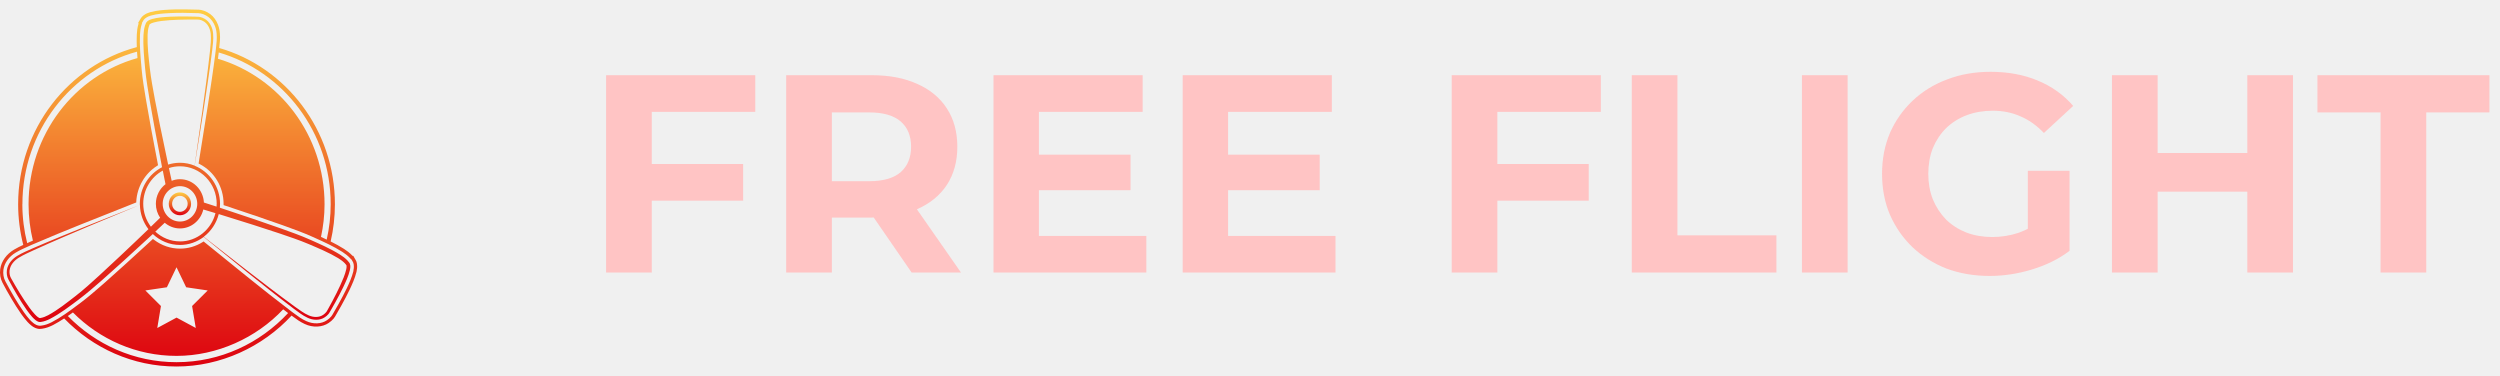
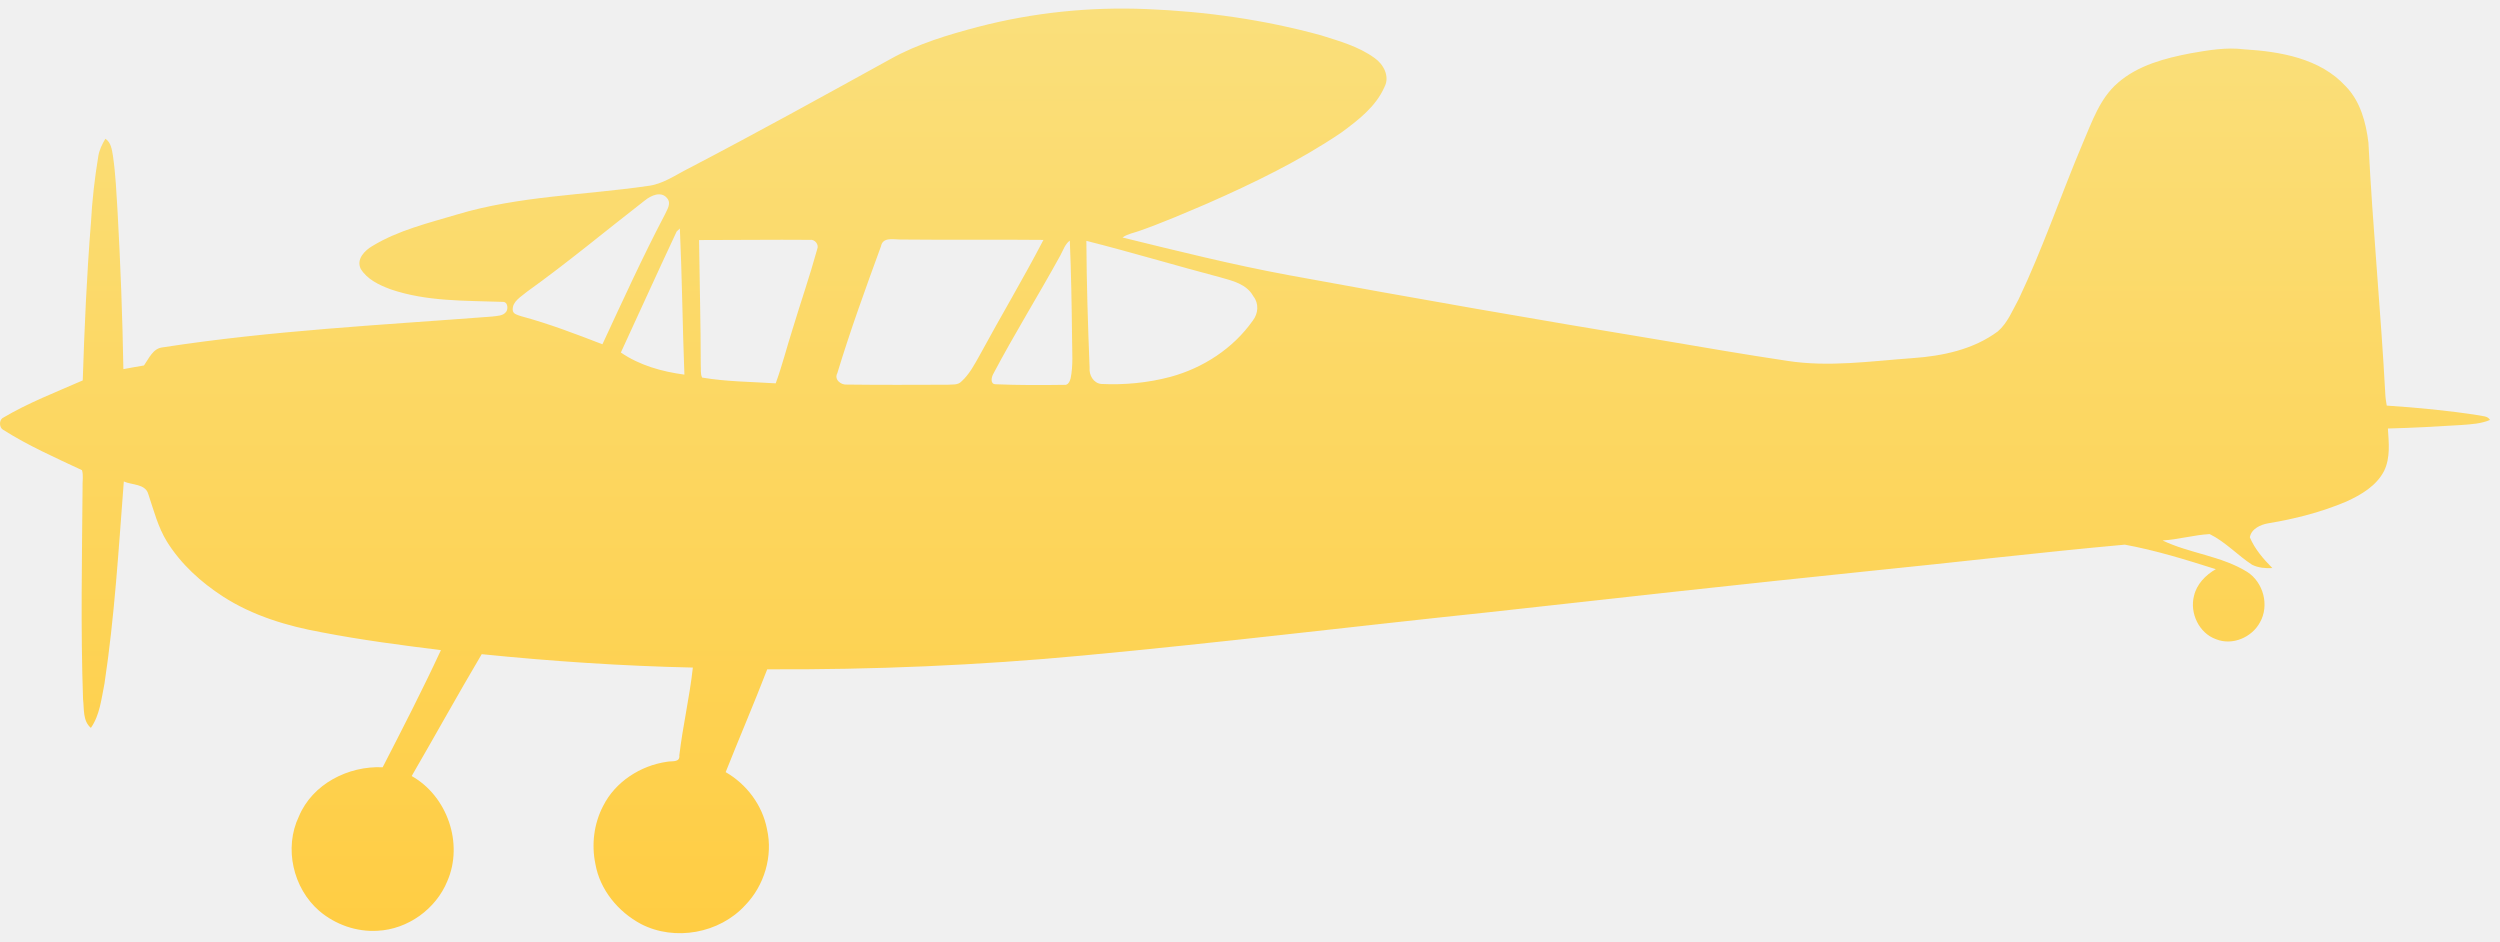
- <svg xmlns="http://www.w3.org/2000/svg" width="133" height="20" viewBox="0 0 133 20" fill="none">
-   <g clip-path="url(#clip0_536_1023)">
-     <path d="M18.991 14.043V14.039C18.984 13.999 18.964 13.901 18.932 13.853L18.796 13.613H18.759L18.746 13.599C18.601 13.446 18.439 13.332 18.301 13.241C18.065 13.092 17.826 12.964 17.59 12.846C17.738 12.209 17.817 11.548 17.817 10.865C17.817 6.912 15.209 3.572 11.663 2.554V2.54C11.693 2.294 11.722 2.04 11.697 1.763C11.67 1.382 11.482 0.889 11.034 0.654C10.926 0.596 10.817 0.554 10.708 0.533C10.669 0.524 10.626 0.519 10.581 0.515L9.727 0.496C9.461 0.496 9.223 0.501 9.001 0.512C8.683 0.531 8.354 0.55 8 0.645L7.963 0.657C7.879 0.682 7.766 0.719 7.62 0.831C7.582 0.863 7.516 0.926 7.493 0.97L7.35 1.217L7.371 1.249V1.259C7.305 1.466 7.287 1.663 7.278 1.831C7.266 2.061 7.271 2.287 7.278 2.507C3.65 3.475 0.965 6.853 0.965 10.865C0.965 11.611 1.062 12.336 1.237 13.029C1.078 13.101 0.915 13.181 0.751 13.278C0.343 13.52 0.073 13.897 0.011 14.313C-0.023 14.58 0.02 14.825 0.134 15.043L0.361 15.462C0.536 15.771 0.697 16.043 0.856 16.294C1.037 16.578 1.219 16.852 1.457 17.12C1.519 17.185 1.591 17.262 1.689 17.336C1.734 17.368 1.802 17.417 1.88 17.448C1.902 17.457 1.932 17.468 1.982 17.482C2.016 17.492 2.068 17.499 2.109 17.499L2.234 17.489C2.456 17.459 2.642 17.38 2.815 17.296C3.026 17.187 3.223 17.066 3.414 16.941C4.942 18.517 7.055 19.498 9.391 19.498C11.727 19.498 13.974 18.457 15.511 16.789C15.529 16.803 15.547 16.815 15.568 16.831C15.763 16.976 15.965 17.124 16.215 17.238C16.635 17.438 17.141 17.417 17.484 17.182C17.586 17.115 17.674 17.036 17.749 16.948C17.774 16.917 17.801 16.883 17.824 16.843L18.146 16.28C18.317 15.976 18.462 15.697 18.596 15.42C18.732 15.127 18.875 14.825 18.964 14.466L18.971 14.429C18.989 14.341 19.014 14.222 18.991 14.043ZM17.593 10.867C17.593 11.513 17.518 12.141 17.381 12.746C17.279 12.697 17.179 12.65 17.077 12.604C17.198 12.043 17.266 11.464 17.266 10.867C17.266 7.195 14.871 4.103 11.595 3.126C11.609 3.014 11.625 2.905 11.638 2.791C15.071 3.796 17.593 7.032 17.593 10.867ZM1.192 10.867C1.192 6.979 3.784 3.703 7.289 2.749C7.296 2.863 7.303 2.977 7.314 3.089C3.973 4.021 1.519 7.149 1.519 10.865C1.519 11.532 1.6 12.181 1.75 12.802C1.698 12.825 1.646 12.846 1.594 12.869L1.457 12.93C1.457 12.93 1.451 12.932 1.446 12.934C1.28 12.271 1.189 11.579 1.189 10.865L1.192 10.867ZM9.393 19.268C7.137 19.268 5.094 18.329 3.609 16.813C3.7 16.75 3.791 16.687 3.879 16.622C5.3 18.05 7.246 18.933 9.393 18.933C11.541 18.933 13.634 17.98 15.066 16.455C15.152 16.522 15.239 16.587 15.327 16.655C13.831 18.261 11.727 19.268 9.393 19.268ZM10.419 17.45L9.393 16.896L8.367 17.45L8.562 16.28L7.732 15.452L8.878 15.283L9.391 14.218L9.904 15.283L11.05 15.452L10.22 16.28L10.415 17.45H10.419ZM18.807 14.394L18.8 14.427C18.716 14.764 18.578 15.059 18.442 15.35C18.314 15.615 18.169 15.89 18.001 16.192L17.681 16.752C17.663 16.782 17.64 16.81 17.622 16.834C17.558 16.91 17.481 16.978 17.393 17.036C17.098 17.241 16.66 17.257 16.287 17.08C16.051 16.976 15.858 16.831 15.661 16.685C15.613 16.648 15.563 16.613 15.518 16.58C14.701 15.962 13.954 15.366 13.284 14.829L10.832 12.846L10.783 12.878C10.419 13.106 10.004 13.227 9.577 13.227C9.075 13.227 8.597 13.064 8.192 12.755L8.136 12.713L8.084 12.762C7.716 13.101 7.257 13.522 6.721 14.008L5.593 15.02L5.468 15.129C5.094 15.455 4.708 15.792 4.279 16.115L4.104 16.245C3.684 16.559 3.248 16.885 2.744 17.145C2.563 17.234 2.404 17.296 2.218 17.32L2.138 17.329H2.113C2.088 17.329 2.05 17.322 2.027 17.317C1.991 17.308 1.968 17.301 1.948 17.292C1.884 17.266 1.83 17.227 1.793 17.201C1.707 17.136 1.643 17.069 1.584 17.008C1.357 16.752 1.178 16.483 1.001 16.206C0.844 15.957 0.683 15.687 0.513 15.383L0.286 14.966C0.188 14.783 0.154 14.573 0.182 14.346C0.236 13.983 0.474 13.653 0.84 13.436C1.071 13.299 1.303 13.197 1.528 13.097L1.662 13.036C2.626 12.618 3.523 12.255 4.313 11.937L7.25 10.769V10.713C7.296 9.937 7.709 9.23 8.358 8.823L8.408 8.79L8.397 8.73C8.301 8.235 8.181 7.607 8.047 6.884L7.782 5.393L7.743 5.165C7.668 4.721 7.584 4.217 7.536 3.696L7.518 3.486C7.471 2.961 7.421 2.419 7.446 1.849C7.455 1.694 7.473 1.508 7.53 1.319L7.557 1.238L7.548 1.224L7.636 1.073C7.645 1.054 7.679 1.017 7.725 0.977C7.843 0.887 7.934 0.859 8.013 0.833L8.045 0.824C8.379 0.733 8.699 0.715 9.007 0.698C9.228 0.687 9.461 0.682 9.725 0.682L10.571 0.701C10.608 0.701 10.642 0.708 10.671 0.715C10.764 0.733 10.86 0.768 10.953 0.819C11.339 1.022 11.502 1.449 11.525 1.787C11.547 2.047 11.52 2.294 11.493 2.531L11.473 2.719C11.341 3.77 11.191 4.73 11.062 5.579L10.565 8.7L10.621 8.728C11.407 9.135 11.895 9.948 11.895 10.851V10.913L11.954 10.932C12.41 11.083 12.975 11.271 13.62 11.49L15.021 11.976L15.243 12.057C15.677 12.216 16.128 12.376 16.587 12.581L16.782 12.669C17.252 12.881 17.736 13.099 18.208 13.397C18.337 13.483 18.487 13.588 18.621 13.729L18.682 13.797H18.696L18.78 13.946C18.791 13.964 18.807 14.02 18.818 14.076C18.837 14.222 18.818 14.318 18.8 14.401L18.807 14.394Z" fill="url(#paint0_linear_536_1023)" />
-     <path d="M9.571 10.234C9.244 10.234 8.977 10.509 8.977 10.844C8.977 11.178 9.244 11.453 9.571 11.453C9.898 11.453 10.166 11.178 10.166 10.844C10.166 10.509 9.9 10.234 9.571 10.234ZM9.571 11.269C9.342 11.269 9.156 11.079 9.156 10.844C9.156 10.609 9.342 10.418 9.571 10.418C9.801 10.418 9.984 10.609 9.984 10.844C9.984 11.079 9.798 11.269 9.571 11.269Z" fill="url(#paint1_linear_536_1023)" />
-     <path d="M18.609 14.023L18.602 14.009V14.002C18.582 13.974 18.591 13.991 18.587 13.983L18.568 13.958C18.543 13.921 18.516 13.89 18.487 13.86C18.371 13.737 18.241 13.644 18.112 13.56C17.588 13.228 17.038 12.995 16.514 12.758C15.983 12.521 15.458 12.339 14.964 12.161C14.466 11.988 13.996 11.826 13.563 11.675C12.821 11.423 12.183 11.212 11.697 11.051C11.704 10.984 11.706 10.916 11.706 10.847C11.706 9.926 11.145 9.135 10.355 8.817C10.415 8.452 10.589 7.361 10.828 5.866C10.968 4.94 11.139 3.861 11.286 2.696C11.316 2.401 11.368 2.111 11.338 1.794C11.318 1.487 11.166 1.143 10.864 0.987C10.791 0.948 10.714 0.918 10.632 0.901C10.612 0.897 10.589 0.892 10.564 0.892H10.508L10.394 0.885C10.242 0.883 10.09 0.878 9.938 0.876C9.634 0.873 9.327 0.876 9.018 0.89C8.71 0.908 8.403 0.927 8.092 1.011C8.013 1.036 7.938 1.057 7.849 1.125C7.824 1.146 7.797 1.173 7.793 1.185L7.784 1.197L7.779 1.204C7.763 1.232 7.772 1.215 7.768 1.225L7.754 1.255C7.736 1.294 7.722 1.336 7.709 1.376C7.661 1.538 7.643 1.699 7.634 1.857C7.604 2.49 7.672 3.092 7.724 3.678C7.781 4.268 7.881 4.826 7.967 5.357C8.06 5.884 8.151 6.387 8.233 6.847C8.385 7.673 8.519 8.373 8.621 8.896C7.922 9.254 7.438 9.993 7.438 10.849C7.438 10.868 7.438 10.886 7.441 10.902C7.116 11.03 6.088 11.44 4.671 12C3.809 12.349 2.803 12.751 1.734 13.214C1.466 13.335 1.196 13.446 0.93 13.604C0.669 13.758 0.42 14.021 0.367 14.365C0.347 14.535 0.363 14.709 0.447 14.867C0.522 15.004 0.597 15.142 0.674 15.281C0.828 15.555 0.987 15.827 1.157 16.095C1.328 16.362 1.502 16.625 1.718 16.867C1.773 16.927 1.832 16.985 1.902 17.039C1.938 17.064 1.977 17.09 2.025 17.111C2.036 17.116 2.052 17.12 2.065 17.123C2.081 17.127 2.108 17.13 2.115 17.13H2.129C2.149 17.13 2.145 17.13 2.154 17.13L2.186 17.125C2.358 17.102 2.508 17.039 2.651 16.969C3.212 16.678 3.688 16.306 4.161 15.955C4.633 15.602 5.06 15.223 5.464 14.872C5.863 14.514 6.242 14.174 6.592 13.863C7.218 13.295 7.738 12.814 8.131 12.451C8.51 12.812 9.016 13.032 9.575 13.032C10.047 13.032 10.483 12.872 10.837 12.605C11.102 12.819 11.958 13.514 13.141 14.472C13.863 15.049 14.7 15.725 15.622 16.42C15.86 16.588 16.083 16.779 16.366 16.906C16.639 17.037 17.007 17.067 17.286 16.874C17.354 16.827 17.418 16.774 17.472 16.709C17.486 16.692 17.499 16.674 17.513 16.653L17.542 16.604L17.601 16.504C17.678 16.369 17.753 16.234 17.831 16.099C17.98 15.827 18.128 15.553 18.264 15.269C18.398 14.986 18.532 14.702 18.611 14.381C18.627 14.297 18.648 14.221 18.634 14.109C18.627 14.076 18.618 14.039 18.611 14.028L18.609 14.023ZM11.527 10.844C11.527 10.893 11.522 10.942 11.52 10.991C11.499 10.984 11.479 10.977 11.461 10.972C11.193 10.886 10.986 10.819 10.848 10.775C10.812 10.084 10.258 9.533 9.575 9.533C9.418 9.533 9.273 9.565 9.134 9.619C9.102 9.477 9.057 9.265 8.998 8.996C8.993 8.977 8.989 8.959 8.987 8.94C9.173 8.879 9.37 8.847 9.577 8.847C10.653 8.847 11.529 9.744 11.529 10.847L11.527 10.844ZM10.494 10.844C10.494 11.363 10.081 11.786 9.575 11.786C9.068 11.786 8.655 11.363 8.655 10.844C8.655 10.326 9.068 9.903 9.575 9.903C10.081 9.903 10.494 10.326 10.494 10.844ZM8.533 6.782C8.442 6.324 8.344 5.826 8.242 5.301C8.147 4.775 8.038 4.22 7.972 3.645C7.908 3.066 7.833 2.462 7.852 1.864C7.858 1.715 7.872 1.566 7.911 1.432C7.92 1.399 7.931 1.364 7.945 1.334L7.954 1.311L7.961 1.301C7.974 1.278 7.979 1.283 7.981 1.28C8.013 1.255 8.085 1.222 8.151 1.204C8.426 1.122 8.732 1.097 9.032 1.073C9.334 1.053 9.638 1.043 9.94 1.041C10.092 1.041 10.242 1.041 10.392 1.041H10.505L10.562 1.043C10.576 1.043 10.589 1.046 10.607 1.048C10.673 1.059 10.739 1.083 10.798 1.115C11.048 1.239 11.184 1.52 11.211 1.806C11.243 2.09 11.198 2.394 11.175 2.68C11.05 3.843 10.898 4.926 10.773 5.854C10.562 7.352 10.405 8.447 10.353 8.812C10.113 8.714 9.849 8.659 9.575 8.659C9.357 8.659 9.146 8.693 8.946 8.756C8.837 8.245 8.694 7.57 8.535 6.782H8.533ZM6.387 13.628C6.045 13.946 5.675 14.29 5.282 14.655C4.885 15.016 4.472 15.397 4.013 15.753C3.554 16.107 3.08 16.49 2.558 16.771C2.429 16.839 2.292 16.895 2.158 16.916C2.084 16.951 1.959 16.83 1.859 16.727C1.654 16.506 1.477 16.248 1.305 15.99C1.132 15.73 0.969 15.462 0.812 15.193C0.735 15.058 0.658 14.923 0.581 14.788C0.515 14.672 0.495 14.518 0.51 14.381C0.547 14.097 0.753 13.863 0.998 13.711C1.246 13.558 1.521 13.437 1.782 13.316C2.837 12.835 3.838 12.414 4.694 12.049C6.099 11.463 7.121 11.035 7.443 10.9C7.454 11.386 7.622 11.833 7.897 12.191C7.513 12.56 7.003 13.049 6.387 13.628ZM8.029 12.063C7.774 11.726 7.62 11.302 7.62 10.842C7.62 10.077 8.042 9.412 8.66 9.075C8.728 9.419 8.778 9.665 8.805 9.798C8.496 10.037 8.292 10.414 8.292 10.84C8.292 11.116 8.376 11.372 8.519 11.584C8.417 11.684 8.251 11.844 8.029 12.06V12.063ZM9.572 12.842C9.068 12.842 8.61 12.644 8.262 12.321C8.489 12.109 8.657 11.949 8.764 11.851C8.984 12.037 9.264 12.153 9.572 12.153C10.176 12.153 10.682 11.721 10.816 11.144C10.95 11.184 11.13 11.24 11.357 11.307C11.391 11.316 11.427 11.328 11.463 11.34C11.248 12.202 10.483 12.844 9.575 12.844L9.572 12.842ZM18.419 14.332C18.353 14.618 18.228 14.904 18.101 15.183C17.971 15.465 17.833 15.739 17.688 16.011C17.615 16.146 17.54 16.281 17.467 16.416L17.411 16.516L17.383 16.565C17.377 16.576 17.367 16.588 17.356 16.602C17.313 16.655 17.261 16.702 17.206 16.741C16.979 16.904 16.673 16.89 16.419 16.776C16.16 16.667 15.924 16.479 15.69 16.318C14.759 15.641 13.908 14.981 13.177 14.418C11.979 13.483 11.109 12.805 10.841 12.595C11.227 12.302 11.513 11.879 11.638 11.389C12.121 11.537 12.746 11.733 13.472 11.963C13.908 12.105 14.378 12.258 14.877 12.421C15.372 12.591 15.899 12.763 16.421 12.984C16.945 13.209 17.497 13.435 18.001 13.739C18.123 13.816 18.244 13.902 18.341 14.002C18.366 14.028 18.389 14.051 18.407 14.079L18.423 14.1L18.428 14.109C18.441 14.132 18.434 14.135 18.437 14.139C18.444 14.181 18.434 14.26 18.421 14.328L18.419 14.332Z" fill="url(#paint2_linear_536_1023)" />
-   </g>
-   <path d="M34.495 8.725H39.535V10.675H34.495V8.725ZM34.675 14.5H32.245V4H40.18V5.95H34.675V14.5ZM41.825 14.5V4H46.37C47.31 4 48.12 4.155 48.8 4.465C49.48 4.765 50.005 5.2 50.375 5.77C50.745 6.34 50.93 7.02 50.93 7.81C50.93 8.59 50.745 9.265 50.375 9.835C50.005 10.395 49.48 10.825 48.8 11.125C48.12 11.425 47.31 11.575 46.37 11.575H43.175L44.255 10.51V14.5H41.825ZM48.5 14.5L45.875 10.69H48.47L51.125 14.5H48.5ZM44.255 10.78L43.175 9.64H46.235C46.985 9.64 47.545 9.48 47.915 9.16C48.285 8.83 48.47 8.38 48.47 7.81C48.47 7.23 48.285 6.78 47.915 6.46C47.545 6.14 46.985 5.98 46.235 5.98H43.175L44.255 4.825V10.78ZM55.09 8.23H60.145V10.12H55.09V8.23ZM55.27 12.55H60.985V14.5H52.855V4H60.79V5.95H55.27V12.55ZM65.154 8.23H70.209V10.12H65.154V8.23ZM65.334 12.55H71.049V14.5H62.919V4H70.854V5.95H65.334V12.55ZM79.48 8.725H84.52V10.675H79.48V8.725ZM79.66 14.5H77.23V4H85.165V5.95H79.66V14.5ZM86.81 14.5V4H89.24V12.52H94.505V14.5H86.81ZM95.863 14.5V4H98.293V14.5H95.863ZM105.855 14.68C105.025 14.68 104.26 14.55 103.56 14.29C102.87 14.02 102.265 13.64 101.745 13.15C101.235 12.66 100.835 12.085 100.545 11.425C100.265 10.765 100.125 10.04 100.125 9.25C100.125 8.46 100.265 7.735 100.545 7.075C100.835 6.415 101.24 5.84 101.76 5.35C102.28 4.86 102.89 4.485 103.59 4.225C104.29 3.955 105.06 3.82 105.9 3.82C106.83 3.82 107.665 3.975 108.405 4.285C109.155 4.595 109.785 5.045 110.295 5.635L108.735 7.075C108.355 6.675 107.94 6.38 107.49 6.19C107.04 5.99 106.55 5.89 106.02 5.89C105.51 5.89 105.045 5.97 104.625 6.13C104.205 6.29 103.84 6.52 103.53 6.82C103.23 7.12 102.995 7.475 102.825 7.885C102.665 8.295 102.585 8.75 102.585 9.25C102.585 9.74 102.665 10.19 102.825 10.6C102.995 11.01 103.23 11.37 103.53 11.68C103.84 11.98 104.2 12.21 104.61 12.37C105.03 12.53 105.49 12.61 105.99 12.61C106.47 12.61 106.935 12.535 107.385 12.385C107.845 12.225 108.29 11.96 108.72 11.59L110.1 13.345C109.53 13.775 108.865 14.105 108.105 14.335C107.355 14.565 106.605 14.68 105.855 14.68ZM107.88 13.03V9.085H110.1V13.345L107.88 13.03ZM119.557 4H121.987V14.5H119.557V4ZM114.787 14.5H112.357V4H114.787V14.5ZM119.737 10.195H114.607V8.14H119.737V10.195ZM126.647 14.5V5.98H123.287V4H132.437V5.98H129.077V14.5H126.647Z" fill="#FFC4C4" />
+ <svg xmlns="http://www.w3.org/2000/svg" width="146" height="55" viewBox="0 0 146 55" fill="none">
+   <path d="M57.137 1.565C60.332 0.733 63.653 0.392 66.952 0.53C70.391 0.666 73.825 1.148 77.144 2.061C78.224 2.401 79.349 2.714 80.276 3.388C80.798 3.749 81.18 4.467 80.852 5.08C80.352 6.231 79.307 7.025 78.324 7.749C75.882 9.4 73.218 10.69 70.527 11.876C69.201 12.441 67.878 13.017 66.517 13.492C66.192 13.608 65.837 13.665 65.554 13.87C68.766 14.659 71.979 15.46 75.235 16.064C82.52 17.407 89.818 18.68 97.127 19.885C99.53 20.295 101.935 20.708 104.347 21.069C106.792 21.456 109.264 21.089 111.71 20.913C113.452 20.79 115.248 20.414 116.675 19.352C117.251 18.855 117.528 18.12 117.891 17.471C119.302 14.506 120.354 11.391 121.631 8.369C122.173 7.119 122.623 5.747 123.69 4.832C124.874 3.804 126.443 3.397 127.949 3.109C128.971 2.931 130.012 2.75 131.052 2.88C133.158 3.008 135.497 3.403 136.989 5.038C137.845 5.914 138.172 7.145 138.316 8.328C138.561 13.241 139.038 18.141 139.304 23.054C139.313 23.264 139.352 23.476 139.386 23.687C141.182 23.806 142.979 23.974 144.759 24.254C144.985 24.31 145.285 24.288 145.415 24.525C144.895 24.747 144.325 24.776 143.769 24.819C142.333 24.91 140.893 24.989 139.453 25.025C139.505 25.847 139.606 26.727 139.234 27.496C138.785 28.376 137.889 28.899 137.02 29.294C135.566 29.908 134.026 30.305 132.47 30.56C132.018 30.637 131.474 30.881 131.391 31.38C131.682 32.071 132.185 32.648 132.707 33.176C132.304 33.198 131.883 33.162 131.521 32.981C130.669 32.422 129.959 31.64 129.044 31.19C128.119 31.244 127.218 31.506 126.294 31.564C127.879 32.321 129.723 32.462 131.237 33.399C132.182 34.006 132.543 35.358 131.984 36.342C131.512 37.226 130.372 37.713 129.424 37.333C128.427 36.986 127.867 35.802 128.13 34.797C128.287 34.113 128.808 33.581 129.403 33.24C127.656 32.686 125.891 32.139 124.089 31.808C119.138 32.255 114.196 32.845 109.248 33.34C101.802 34.107 94.361 34.929 86.924 35.757C79.031 36.583 71.153 37.546 63.251 38.281C57.121 38.86 50.962 39.117 44.806 39.088C44.029 41.103 43.175 43.087 42.379 45.093C43.603 45.795 44.523 47.022 44.791 48.414C45.152 49.986 44.639 51.714 43.52 52.865C42.02 54.508 39.413 54.985 37.434 53.962C36.104 53.253 35.036 51.966 34.772 50.461C34.534 49.322 34.684 48.098 35.226 47.064C35.931 45.658 37.397 44.715 38.933 44.49C39.205 44.425 39.722 44.556 39.673 44.115C39.873 42.395 40.276 40.706 40.462 38.986C36.346 38.895 32.23 38.62 28.132 38.204C26.739 40.559 25.415 42.954 24.042 45.321C26.123 46.49 27.081 49.264 26.123 51.46C25.457 53.09 23.81 54.275 22.045 54.357C20.818 54.431 19.586 53.996 18.652 53.203C17.115 51.881 16.572 49.525 17.454 47.682C18.242 45.784 20.349 44.714 22.348 44.809C23.512 42.544 24.68 40.277 25.75 37.967C23.421 37.678 21.094 37.372 18.79 36.928C16.773 36.562 14.762 35.96 13.026 34.839C11.741 34.006 10.574 32.952 9.758 31.645C9.222 30.782 8.976 29.79 8.656 28.839C8.476 28.246 7.7 28.333 7.231 28.118C6.927 32.06 6.692 36.014 6.101 39.927C5.921 40.803 5.834 41.754 5.308 42.508C4.826 42.107 4.92 41.398 4.85 40.837C4.706 36.716 4.79 32.588 4.822 28.465C4.805 28.13 4.884 27.78 4.788 27.458C3.229 26.727 1.645 26.026 0.187 25.102C-0.053 24.975 -0.066 24.535 0.171 24.402C1.65 23.523 3.262 22.905 4.832 22.216C4.932 19.139 5.065 16.063 5.312 12.994C5.381 11.7 5.528 10.41 5.739 9.133C5.796 8.761 5.965 8.422 6.155 8.101C6.485 8.321 6.535 8.735 6.595 9.094C6.754 10.173 6.798 11.266 6.866 12.353C7.036 15.419 7.153 18.488 7.205 21.558C7.604 21.479 8.007 21.414 8.409 21.343C8.699 20.932 8.933 20.339 9.506 20.285C15.875 19.3 22.321 18.98 28.739 18.486C29.026 18.443 29.392 18.463 29.573 18.19C29.687 18.006 29.641 17.618 29.37 17.63C27.173 17.551 24.912 17.619 22.802 16.892C22.146 16.647 21.447 16.322 21.067 15.702C20.79 15.136 21.302 14.625 21.754 14.363C23.266 13.445 25.01 13.03 26.688 12.527C30.303 11.441 34.109 11.401 37.818 10.861C38.713 10.762 39.455 10.214 40.238 9.824C44.194 7.76 48.097 5.602 52.003 3.448C53.604 2.554 55.372 2.03 57.136 1.565M37.671 11.697C35.372 13.479 33.138 15.347 30.771 17.04C30.441 17.328 29.921 17.591 29.942 18.094C29.944 18.347 30.249 18.4 30.435 18.466C32.054 18.903 33.621 19.503 35.182 20.106C36.362 17.57 37.52 15.023 38.82 12.546C38.957 12.245 39.225 11.878 38.957 11.572C38.613 11.143 38.017 11.417 37.672 11.697M39.516 13.522C38.415 15.868 37.345 18.234 36.258 20.587C37.349 21.337 38.667 21.705 39.969 21.878C39.858 19.034 39.833 16.187 39.704 13.345C39.656 13.389 39.563 13.478 39.515 13.522M40.825 14.02C40.854 16.456 40.923 18.892 40.924 21.33C40.946 21.567 40.892 21.829 41.005 22.05C42.421 22.291 43.869 22.295 45.301 22.388C45.682 21.344 45.952 20.265 46.29 19.209C46.761 17.651 47.295 16.114 47.727 14.545C47.84 14.282 47.58 13.957 47.297 14.008C45.14 13.99 42.982 14.021 40.825 14.019M51.448 14.386C50.55 16.839 49.658 19.297 48.899 21.796C48.701 22.166 49.108 22.491 49.458 22.459C51.42 22.485 53.381 22.473 55.343 22.468C55.611 22.445 55.933 22.502 56.141 22.284C56.617 21.859 56.913 21.279 57.223 20.729C58.441 18.479 59.756 16.281 60.937 14.011C58.142 13.982 55.347 14.018 52.553 13.988C52.149 13.985 51.552 13.838 51.448 14.386M61.92 14.924C60.643 17.248 59.238 19.503 58 21.85C57.899 22.033 57.816 22.431 58.141 22.441C59.477 22.496 60.819 22.494 62.157 22.474C62.372 22.513 62.477 22.267 62.524 22.101C62.679 21.337 62.612 20.556 62.609 19.783C62.589 17.871 62.556 15.957 62.477 14.048C62.191 14.266 62.089 14.622 61.92 14.924ZM63.444 14.065C63.456 16.536 63.535 19.009 63.633 21.48C63.594 21.905 63.857 22.38 64.316 22.423C65.667 22.489 67.033 22.358 68.344 22.011C70.256 21.495 72.021 20.35 73.165 18.721C73.487 18.306 73.529 17.721 73.193 17.301C72.811 16.595 71.989 16.398 71.276 16.199C68.66 15.508 66.066 14.729 63.444 14.065Z" fill="url(#paint0_linear_696_806)" />
  <defs>
-     <linearGradient id="paint0_linear_536_1023" x1="9.5" y1="0.496" x2="9.5" y2="19.498" gradientUnits="userSpaceOnUse">
-       <stop stop-color="#FFCD43" />
-       <stop offset="1" stop-color="#DD010F" />
+     <linearGradient id="paint0_linear_696_806" x1="72.707" y1="0.5" x2="72.707" y2="54.499" gradientUnits="userSpaceOnUse">
+       <stop stop-color="#FADF7B" />
+       <stop offset="1" stop-color="#FFCD43" />
    </linearGradient>
-     <linearGradient id="paint1_linear_536_1023" x1="9.571" y1="10.234" x2="9.571" y2="11.453" gradientUnits="userSpaceOnUse">
-       <stop stop-color="#FFCD43" />
-       <stop offset="1" stop-color="#DD010F" />
-     </linearGradient>
-     <linearGradient id="paint2_linear_536_1023" x1="9.499" y1="0.875" x2="9.499" y2="17.13" gradientUnits="userSpaceOnUse">
-       <stop stop-color="#FFCD43" />
-       <stop offset="1" stop-color="#DD010F" />
-     </linearGradient>
-     <clipPath id="clip0_536_1023">
-       <rect width="19" height="19" fill="white" transform="translate(0 0.5)" />
-     </clipPath>
  </defs>
</svg>
